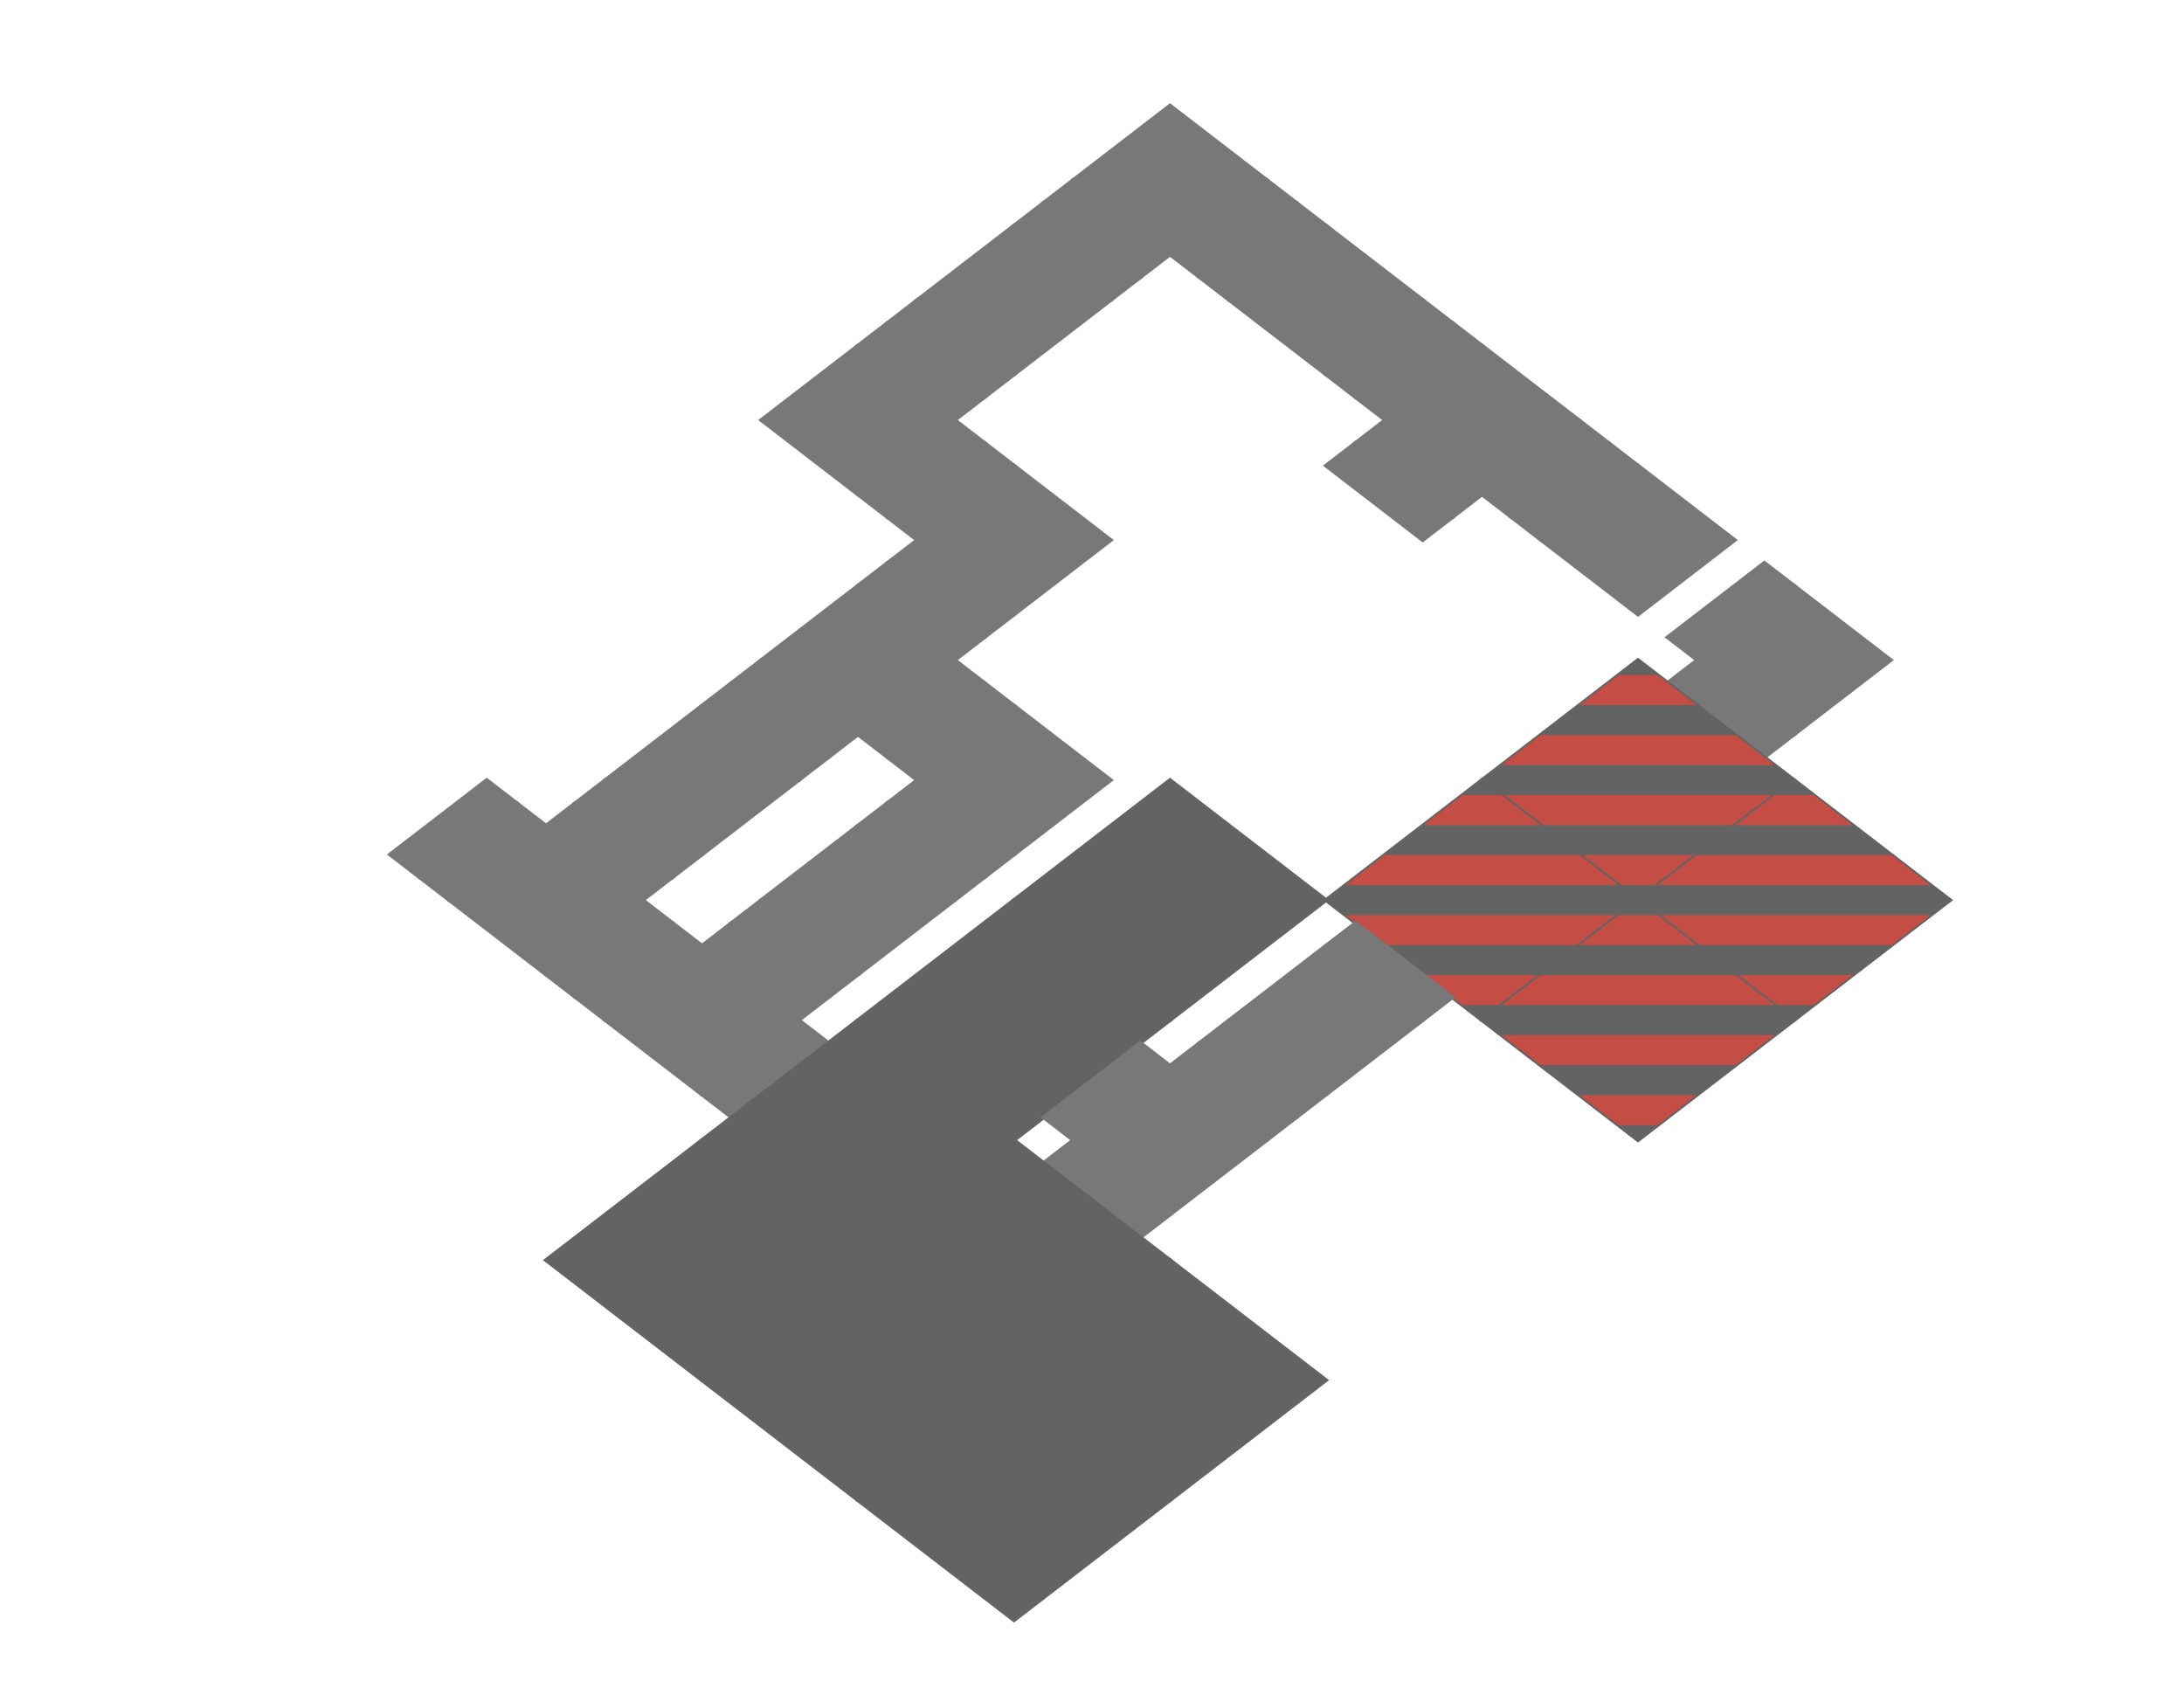
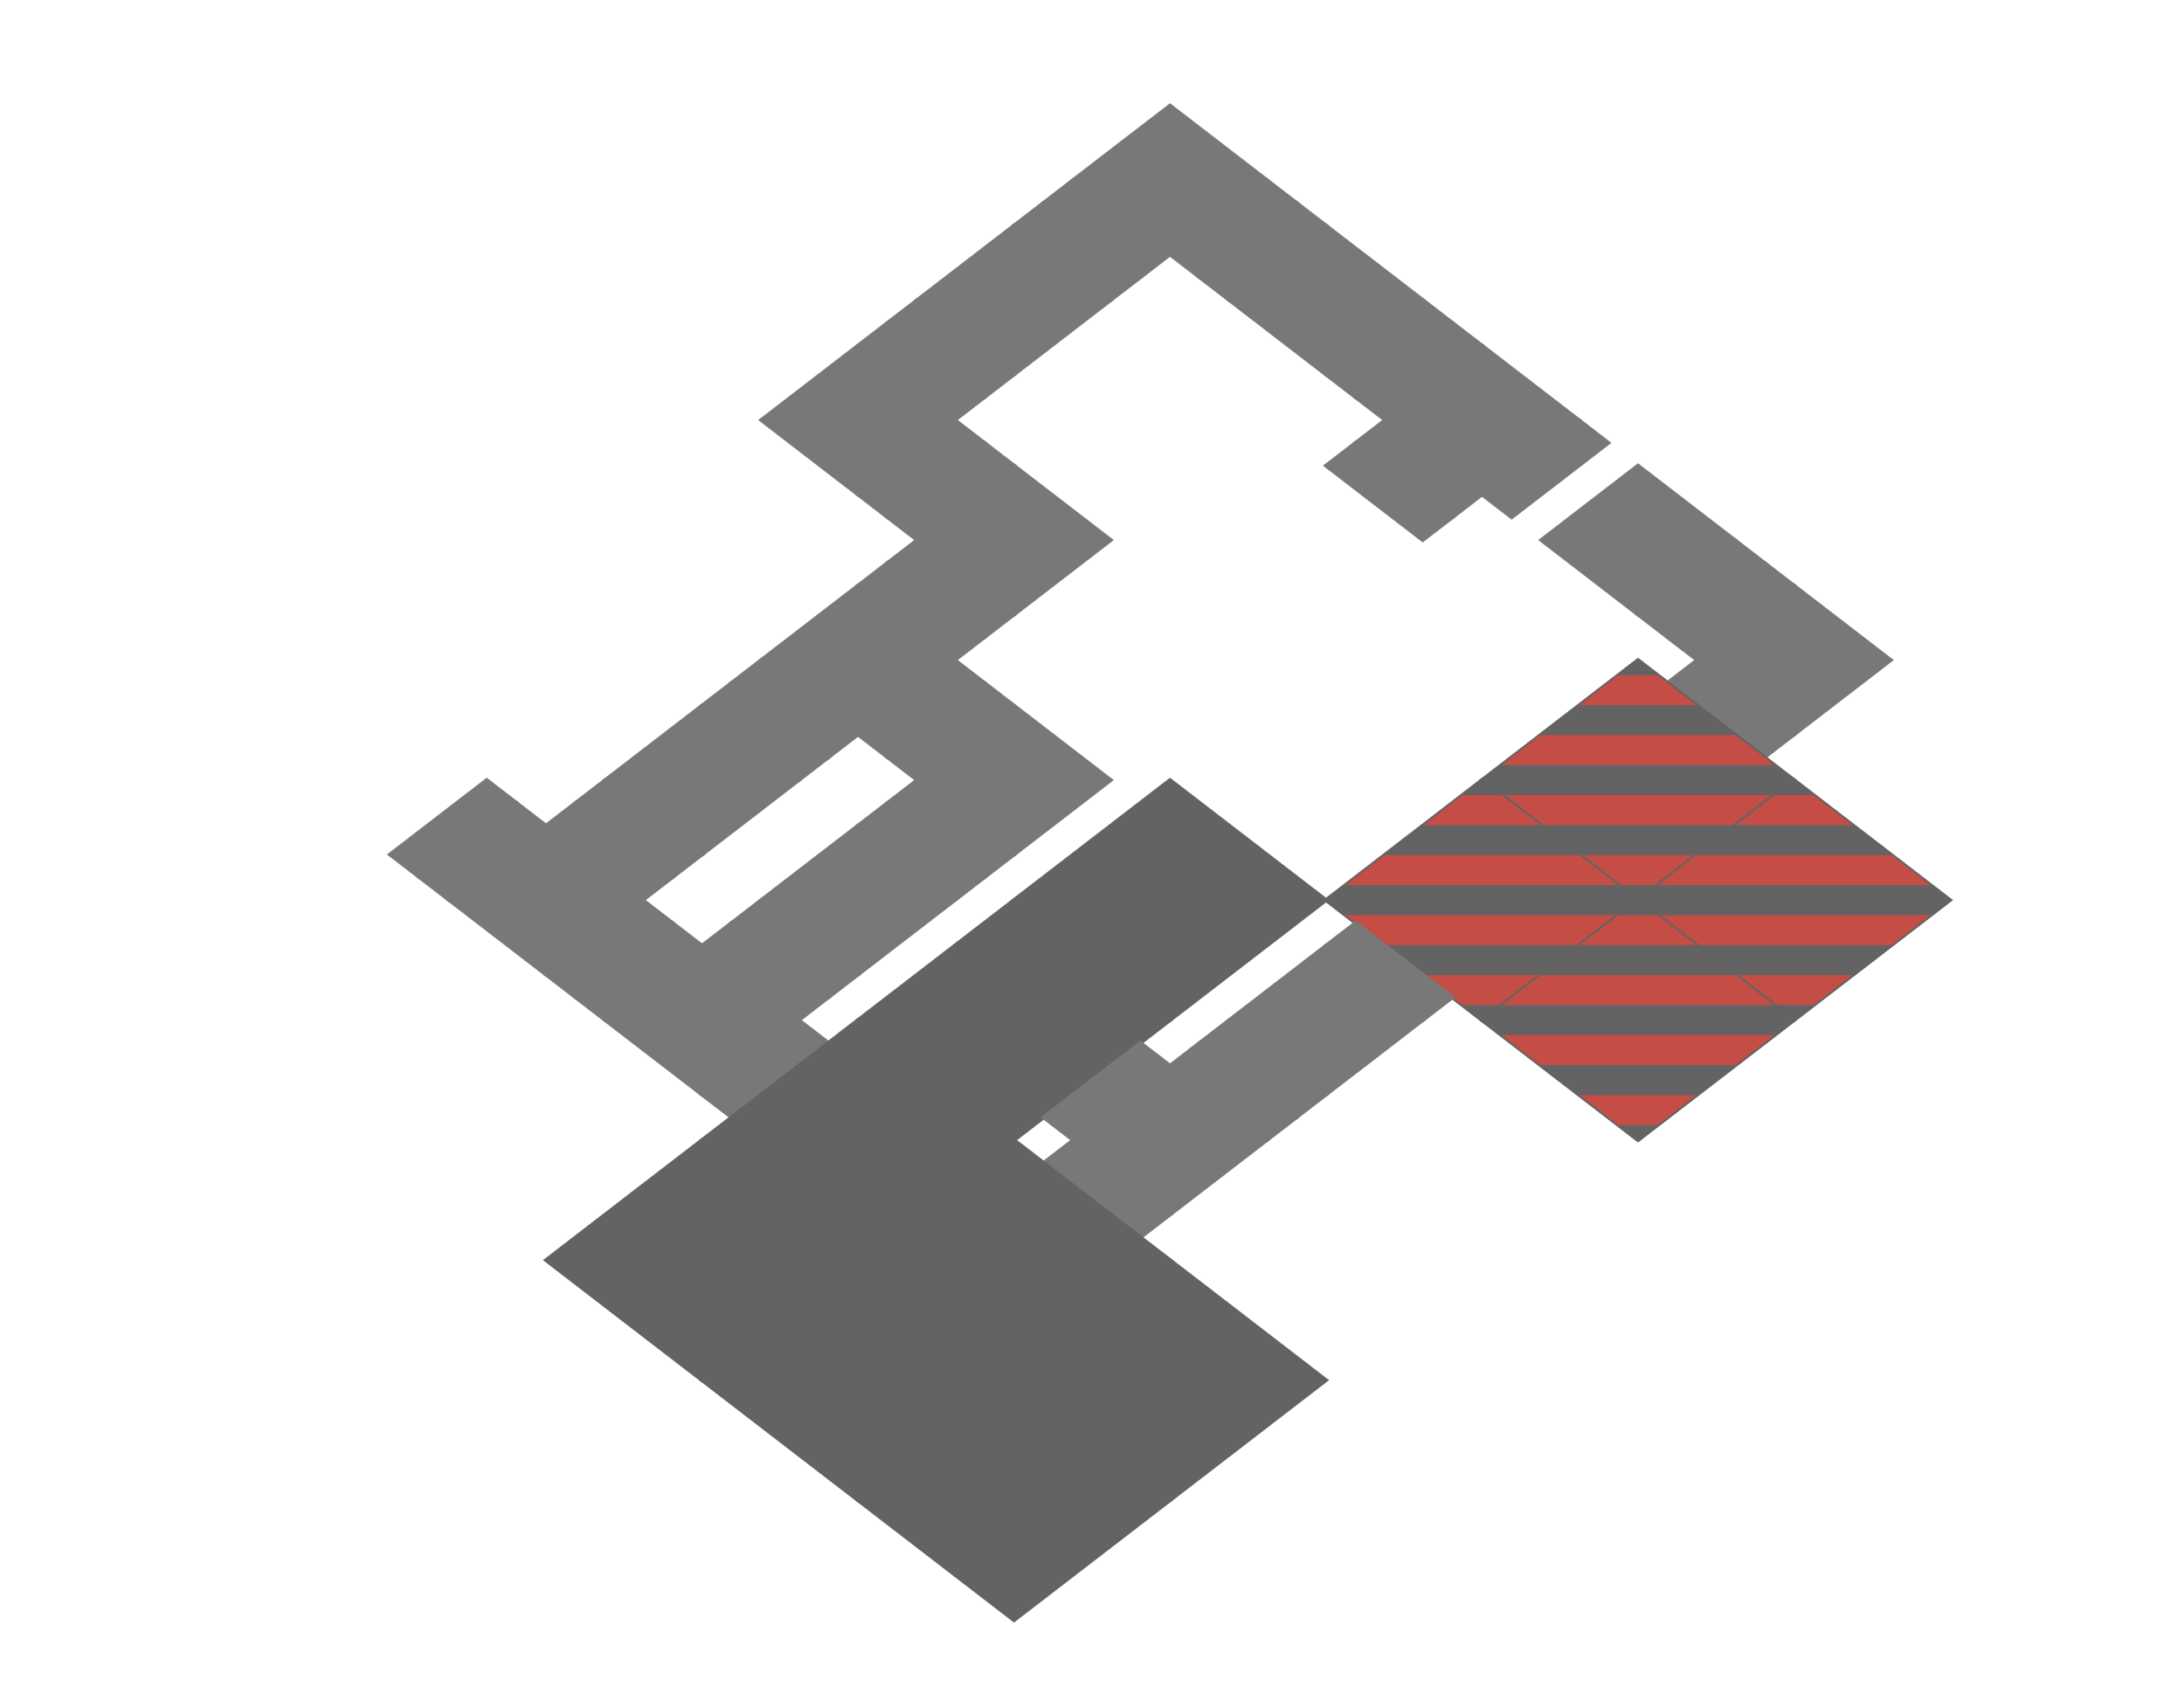
<svg xmlns="http://www.w3.org/2000/svg" width="183.444mm" height="141.111mm" viewBox="0 0 520 400" version="1.2" baseProfile="tiny">
  <defs>
</defs>
  <g fill="none" stroke="black" stroke-width="1" fill-rule="evenodd" stroke-linecap="square" stroke-linejoin="bevel">
    <g fill="none" stroke="#000000" stroke-opacity="1" stroke-width="1" stroke-linecap="square" stroke-linejoin="bevel" transform="matrix(1,0,0,1,0,0)" font-family="Sans Serif" font-size="9" font-weight="400" font-style="normal">
</g>
    <g fill="#787878" fill-opacity="1" stroke="#000000" stroke-opacity="0" stroke-width="1" stroke-linecap="square" stroke-linejoin="bevel" transform="matrix(37.1429,28.5714,-37.1429,28.5714,278.571,14.2857)" font-family="Sans Serif" font-size="9" font-weight="400" font-style="normal">
      <rect x="0.18" y="0.18" width="0.64" height="0.64" />
      <rect x="0.8" y="0.18" width="0.21" height="0.64" />
      <rect x="0.18" y="0.8" width="0.64" height="0.21" />
    </g>
    <g fill="none" stroke="#000000" stroke-opacity="1" stroke-width="1" stroke-linecap="square" stroke-linejoin="bevel" transform="matrix(1,0,0,1,0,0)" font-family="Sans Serif" font-size="9" font-weight="400" font-style="normal">
</g>
    <g fill="#787878" fill-opacity="1" stroke="#000000" stroke-opacity="0" stroke-width="1" stroke-linecap="square" stroke-linejoin="bevel" transform="matrix(37.1429,28.5714,-37.1429,28.5714,315.714,42.8571)" font-family="Sans Serif" font-size="9" font-weight="400" font-style="normal">
      <rect x="0.18" y="0.18" width="0.64" height="0.64" />
      <rect x="0.8" y="0.18" width="0.21" height="0.64" />
      <rect x="-0.01" y="0.18" width="0.21" height="0.64" />
    </g>
    <g fill="none" stroke="#000000" stroke-opacity="1" stroke-width="1" stroke-linecap="square" stroke-linejoin="bevel" transform="matrix(1,0,0,1,0,0)" font-family="Sans Serif" font-size="9" font-weight="400" font-style="normal">
</g>
    <g fill="#787878" fill-opacity="1" stroke="#000000" stroke-opacity="0" stroke-width="1" stroke-linecap="square" stroke-linejoin="bevel" transform="matrix(37.1429,28.5714,-37.1429,28.5714,352.857,71.4286)" font-family="Sans Serif" font-size="9" font-weight="400" font-style="normal">
      <rect x="0.18" y="0.18" width="0.64" height="0.64" />
      <rect x="0.8" y="0.18" width="0.21" height="0.64" />
      <rect x="0.18" y="0.8" width="0.64" height="0.21" />
      <rect x="-0.01" y="0.18" width="0.21" height="0.64" />
    </g>
    <g fill="none" stroke="#000000" stroke-opacity="1" stroke-width="1" stroke-linecap="square" stroke-linejoin="bevel" transform="matrix(1,0,0,1,0,0)" font-family="Sans Serif" font-size="9" font-weight="400" font-style="normal">
</g>
    <g fill="#787878" fill-opacity="1" stroke="#000000" stroke-opacity="0" stroke-width="1" stroke-linecap="square" stroke-linejoin="bevel" transform="matrix(37.1429,28.5714,-37.1429,28.5714,390,100)" font-family="Sans Serif" font-size="9" font-weight="400" font-style="normal">
      <rect x="0.18" y="0.18" width="0.64" height="0.64" />
-       <rect x="-0.01" y="0.18" width="0.21" height="0.64" />
+       <rect x="0.8" y="0.18" width="0.21" height="0.64" />
    </g>
    <g fill="none" stroke="#000000" stroke-opacity="1" stroke-width="1" stroke-linecap="square" stroke-linejoin="bevel" transform="matrix(1,0,0,1,0,0)" font-family="Sans Serif" font-size="9" font-weight="400" font-style="normal">
</g>
    <g fill="#787878" fill-opacity="1" stroke="#000000" stroke-opacity="0" stroke-width="1" stroke-linecap="square" stroke-linejoin="bevel" transform="matrix(37.1429,28.5714,-37.1429,28.5714,427.143,128.571)" font-family="Sans Serif" font-size="9" font-weight="400" font-style="normal">
      <rect x="0.18" y="0.18" width="0.64" height="0.64" />
      <rect x="0.18" y="0.8" width="0.64" height="0.21" />
      <rect x="-0.01" y="0.18" width="0.21" height="0.64" />
    </g>
    <g fill="none" stroke="#000000" stroke-opacity="1" stroke-width="1" stroke-linecap="square" stroke-linejoin="bevel" transform="matrix(1,0,0,1,0,0)" font-family="Sans Serif" font-size="9" font-weight="400" font-style="normal">
</g>
    <g fill="none" stroke="#000000" stroke-opacity="1" stroke-width="1" stroke-linecap="square" stroke-linejoin="bevel" transform="matrix(1,0,0,1,0,0)" font-family="Sans Serif" font-size="9" font-weight="400" font-style="normal">
</g>
    <g fill="#787878" fill-opacity="1" stroke="#000000" stroke-opacity="0" stroke-width="1" stroke-linecap="square" stroke-linejoin="bevel" transform="matrix(37.1429,28.5714,-37.1429,28.5714,241.429,42.8571)" font-family="Sans Serif" font-size="9" font-weight="400" font-style="normal">
      <rect x="0.18" y="0.18" width="0.64" height="0.64" />
      <rect x="0.18" y="-0.01" width="0.64" height="0.21" />
      <rect x="0.18" y="0.8" width="0.64" height="0.21" />
    </g>
    <g fill="none" stroke="#000000" stroke-opacity="1" stroke-width="1" stroke-linecap="square" stroke-linejoin="bevel" transform="matrix(1,0,0,1,0,0)" font-family="Sans Serif" font-size="9" font-weight="400" font-style="normal">
</g>
    <g fill="none" stroke="#000000" stroke-opacity="1" stroke-width="1" stroke-linecap="square" stroke-linejoin="bevel" transform="matrix(1,0,0,1,0,0)" font-family="Sans Serif" font-size="9" font-weight="400" font-style="normal">
</g>
    <g fill="#787878" fill-opacity="1" stroke="#000000" stroke-opacity="0" stroke-width="1" stroke-linecap="square" stroke-linejoin="bevel" transform="matrix(37.1429,28.5714,-37.1429,28.5714,315.714,100)" font-family="Sans Serif" font-size="9" font-weight="400" font-style="normal">
      <rect x="0.18" y="-0.01" width="0.64" height="0.21" />
    </g>
    <g fill="none" stroke="#000000" stroke-opacity="1" stroke-width="1" stroke-linecap="square" stroke-linejoin="bevel" transform="matrix(1,0,0,1,0,0)" font-family="Sans Serif" font-size="9" font-weight="400" font-style="normal">
</g>
    <g fill="none" stroke="#000000" stroke-opacity="1" stroke-width="1" stroke-linecap="square" stroke-linejoin="bevel" transform="matrix(1,0,0,1,0,0)" font-family="Sans Serif" font-size="9" font-weight="400" font-style="normal">
</g>
    <g fill="#636363" fill-opacity="1" stroke="#000000" stroke-opacity="0" stroke-width="1" stroke-linecap="square" stroke-linejoin="bevel" transform="matrix(37.1429,28.5714,-37.1429,28.5714,390,157.143)" font-family="Sans Serif" font-size="9" font-weight="400" font-style="normal">
      <rect x="-0.01" y="-0.01" width="1.02" height="1.02" />
    </g>
    <g fill="#f44336" fill-opacity="0.667" stroke="#000000" stroke-opacity="0" stroke-width="1" stroke-linecap="square" stroke-linejoin="bevel" transform="matrix(37.1429,28.5714,-37.1429,28.5714,390,157.143)" font-family="Sans Serif" font-size="9" font-weight="400" font-style="normal">
      <path vector-effect="none" fill-rule="evenodd" d="M0.125,0 L0.375,0 L0,0.375 L0,0.125 L0.125,0" />
      <path vector-effect="none" fill-rule="evenodd" d="M0.625,0 L0.875,0 L0,0.875 L0,0.625 L0.625,0" />
      <path vector-effect="none" fill-rule="evenodd" d="M0.125,1 L0.375,1 L1,0.375 L1,0.125 L0.125,1" />
      <path vector-effect="none" fill-rule="evenodd" d="M0.625,1 L0.875,1 L1,0.875 L1,0.625 L0.625,1" />
    </g>
    <g fill="none" stroke="#000000" stroke-opacity="1" stroke-width="1" stroke-linecap="square" stroke-linejoin="bevel" transform="matrix(1,0,0,1,0,0)" font-family="Sans Serif" font-size="9" font-weight="400" font-style="normal">
</g>
    <g fill="#636363" fill-opacity="1" stroke="#000000" stroke-opacity="0" stroke-width="1" stroke-linecap="square" stroke-linejoin="bevel" transform="matrix(37.1429,28.5714,-37.1429,28.5714,427.143,185.714)" font-family="Sans Serif" font-size="9" font-weight="400" font-style="normal">
      <rect x="-0.01" y="-0.01" width="1.02" height="1.02" />
    </g>
    <g fill="#f44336" fill-opacity="0.667" stroke="#000000" stroke-opacity="0" stroke-width="1" stroke-linecap="square" stroke-linejoin="bevel" transform="matrix(37.1429,28.5714,-37.1429,28.5714,427.143,185.714)" font-family="Sans Serif" font-size="9" font-weight="400" font-style="normal">
      <path vector-effect="none" fill-rule="evenodd" d="M0.125,0 L0.375,0 L0,0.375 L0,0.125 L0.125,0" />
      <path vector-effect="none" fill-rule="evenodd" d="M0.625,0 L0.875,0 L0,0.875 L0,0.625 L0.625,0" />
      <path vector-effect="none" fill-rule="evenodd" d="M0.125,1 L0.375,1 L1,0.375 L1,0.125 L0.125,1" />
      <path vector-effect="none" fill-rule="evenodd" d="M0.625,1 L0.875,1 L1,0.875 L1,0.625 L0.625,1" />
    </g>
    <g fill="none" stroke="#000000" stroke-opacity="1" stroke-width="1" stroke-linecap="square" stroke-linejoin="bevel" transform="matrix(1,0,0,1,0,0)" font-family="Sans Serif" font-size="9" font-weight="400" font-style="normal">
</g>
    <g fill="#787878" fill-opacity="1" stroke="#000000" stroke-opacity="0" stroke-width="1" stroke-linecap="square" stroke-linejoin="bevel" transform="matrix(37.1429,28.5714,-37.1429,28.5714,204.286,71.4286)" font-family="Sans Serif" font-size="9" font-weight="400" font-style="normal">
      <rect x="0.18" y="0.18" width="0.64" height="0.64" />
      <rect x="0.18" y="-0.01" width="0.64" height="0.21" />
      <rect x="0.8" y="0.18" width="0.21" height="0.64" />
    </g>
    <g fill="none" stroke="#000000" stroke-opacity="1" stroke-width="1" stroke-linecap="square" stroke-linejoin="bevel" transform="matrix(1,0,0,1,0,0)" font-family="Sans Serif" font-size="9" font-weight="400" font-style="normal">
</g>
    <g fill="#787878" fill-opacity="1" stroke="#000000" stroke-opacity="0" stroke-width="1" stroke-linecap="square" stroke-linejoin="bevel" transform="matrix(37.1429,28.5714,-37.1429,28.5714,241.429,100)" font-family="Sans Serif" font-size="9" font-weight="400" font-style="normal">
      <rect x="0.18" y="0.18" width="0.64" height="0.64" />
      <rect x="0.18" y="0.8" width="0.64" height="0.21" />
      <rect x="-0.01" y="0.18" width="0.21" height="0.64" />
    </g>
    <g fill="none" stroke="#000000" stroke-opacity="1" stroke-width="1" stroke-linecap="square" stroke-linejoin="bevel" transform="matrix(1,0,0,1,0,0)" font-family="Sans Serif" font-size="9" font-weight="400" font-style="normal">
</g>
    <g fill="none" stroke="#000000" stroke-opacity="1" stroke-width="1" stroke-linecap="square" stroke-linejoin="bevel" transform="matrix(1,0,0,1,0,0)" font-family="Sans Serif" font-size="9" font-weight="400" font-style="normal">
</g>
    <g fill="none" stroke="#000000" stroke-opacity="1" stroke-width="1" stroke-linecap="square" stroke-linejoin="bevel" transform="matrix(1,0,0,1,0,0)" font-family="Sans Serif" font-size="9" font-weight="400" font-style="normal">
</g>
    <g fill="#636363" fill-opacity="1" stroke="#000000" stroke-opacity="0" stroke-width="1" stroke-linecap="square" stroke-linejoin="bevel" transform="matrix(37.1429,28.5714,-37.1429,28.5714,352.857,185.714)" font-family="Sans Serif" font-size="9" font-weight="400" font-style="normal">
      <rect x="-0.01" y="-0.01" width="1.02" height="1.02" />
    </g>
    <g fill="#f44336" fill-opacity="0.667" stroke="#000000" stroke-opacity="0" stroke-width="1" stroke-linecap="square" stroke-linejoin="bevel" transform="matrix(37.1429,28.5714,-37.1429,28.5714,352.857,185.714)" font-family="Sans Serif" font-size="9" font-weight="400" font-style="normal">
      <path vector-effect="none" fill-rule="evenodd" d="M0.125,0 L0.375,0 L0,0.375 L0,0.125 L0.125,0" />
      <path vector-effect="none" fill-rule="evenodd" d="M0.625,0 L0.875,0 L0,0.875 L0,0.625 L0.625,0" />
      <path vector-effect="none" fill-rule="evenodd" d="M0.125,1 L0.375,1 L1,0.375 L1,0.125 L0.125,1" />
      <path vector-effect="none" fill-rule="evenodd" d="M0.625,1 L0.875,1 L1,0.875 L1,0.625 L0.625,1" />
    </g>
    <g fill="none" stroke="#000000" stroke-opacity="1" stroke-width="1" stroke-linecap="square" stroke-linejoin="bevel" transform="matrix(1,0,0,1,0,0)" font-family="Sans Serif" font-size="9" font-weight="400" font-style="normal">
</g>
    <g fill="#636363" fill-opacity="1" stroke="#000000" stroke-opacity="0" stroke-width="1" stroke-linecap="square" stroke-linejoin="bevel" transform="matrix(37.1429,28.5714,-37.1429,28.5714,390,214.286)" font-family="Sans Serif" font-size="9" font-weight="400" font-style="normal">
      <rect x="-0.01" y="-0.01" width="1.02" height="1.02" />
    </g>
    <g fill="#f44336" fill-opacity="0.667" stroke="#000000" stroke-opacity="0" stroke-width="1" stroke-linecap="square" stroke-linejoin="bevel" transform="matrix(37.1429,28.5714,-37.1429,28.5714,390,214.286)" font-family="Sans Serif" font-size="9" font-weight="400" font-style="normal">
      <path vector-effect="none" fill-rule="evenodd" d="M0.125,0 L0.375,0 L0,0.375 L0,0.125 L0.125,0" />
      <path vector-effect="none" fill-rule="evenodd" d="M0.625,0 L0.875,0 L0,0.875 L0,0.625 L0.625,0" />
      <path vector-effect="none" fill-rule="evenodd" d="M0.125,1 L0.375,1 L1,0.375 L1,0.125 L0.125,1" />
      <path vector-effect="none" fill-rule="evenodd" d="M0.625,1 L0.875,1 L1,0.875 L1,0.625 L0.625,1" />
    </g>
    <g fill="none" stroke="#000000" stroke-opacity="1" stroke-width="1" stroke-linecap="square" stroke-linejoin="bevel" transform="matrix(1,0,0,1,0,0)" font-family="Sans Serif" font-size="9" font-weight="400" font-style="normal">
</g>
    <g fill="none" stroke="#000000" stroke-opacity="1" stroke-width="1" stroke-linecap="square" stroke-linejoin="bevel" transform="matrix(1,0,0,1,0,0)" font-family="Sans Serif" font-size="9" font-weight="400" font-style="normal">
</g>
    <g fill="#787878" fill-opacity="1" stroke="#000000" stroke-opacity="0" stroke-width="1" stroke-linecap="square" stroke-linejoin="bevel" transform="matrix(37.1429,28.5714,-37.1429,28.5714,204.286,128.571)" font-family="Sans Serif" font-size="9" font-weight="400" font-style="normal">
      <rect x="0.18" y="0.18" width="0.64" height="0.64" />
      <rect x="0.18" y="-0.01" width="0.64" height="0.21" />
      <rect x="0.8" y="0.18" width="0.21" height="0.64" />
      <rect x="0.18" y="0.8" width="0.64" height="0.21" />
    </g>
    <g fill="none" stroke="#000000" stroke-opacity="1" stroke-width="1" stroke-linecap="square" stroke-linejoin="bevel" transform="matrix(1,0,0,1,0,0)" font-family="Sans Serif" font-size="9" font-weight="400" font-style="normal">
</g>
    <g fill="#787878" fill-opacity="1" stroke="#000000" stroke-opacity="0" stroke-width="1" stroke-linecap="square" stroke-linejoin="bevel" transform="matrix(37.1429,28.5714,-37.1429,28.5714,241.429,157.143)" font-family="Sans Serif" font-size="9" font-weight="400" font-style="normal">
      <rect x="0.18" y="0.18" width="0.64" height="0.64" />
      <rect x="0.18" y="0.8" width="0.64" height="0.21" />
      <rect x="-0.01" y="0.18" width="0.21" height="0.64" />
    </g>
    <g fill="none" stroke="#000000" stroke-opacity="1" stroke-width="1" stroke-linecap="square" stroke-linejoin="bevel" transform="matrix(1,0,0,1,0,0)" font-family="Sans Serif" font-size="9" font-weight="400" font-style="normal">
</g>
    <g fill="#636363" fill-opacity="1" stroke="#000000" stroke-opacity="0" stroke-width="1" stroke-linecap="square" stroke-linejoin="bevel" transform="matrix(37.1429,28.5714,-37.1429,28.5714,278.571,185.714)" font-family="Sans Serif" font-size="9" font-weight="400" font-style="normal">
      <rect x="-0.01" y="-0.01" width="1.02" height="1.02" />
    </g>
    <g fill="none" stroke="#000000" stroke-opacity="1" stroke-width="1" stroke-linecap="square" stroke-linejoin="bevel" transform="matrix(1,0,0,1,0,0)" font-family="Sans Serif" font-size="9" font-weight="400" font-style="normal">
</g>
    <g fill="#787878" fill-opacity="1" stroke="#000000" stroke-opacity="0" stroke-width="1" stroke-linecap="square" stroke-linejoin="bevel" transform="matrix(37.1429,28.5714,-37.1429,28.5714,315.714,214.286)" font-family="Sans Serif" font-size="9" font-weight="400" font-style="normal">
      <rect x="0.18" y="0.18" width="0.64" height="0.64" />
      <rect x="0.18" y="-0.01" width="0.64" height="0.21" />
      <rect x="0.18" y="0.8" width="0.64" height="0.21" />
    </g>
    <g fill="none" stroke="#000000" stroke-opacity="1" stroke-width="1" stroke-linecap="square" stroke-linejoin="bevel" transform="matrix(1,0,0,1,0,0)" font-family="Sans Serif" font-size="9" font-weight="400" font-style="normal">
</g>
    <g fill="none" stroke="#000000" stroke-opacity="1" stroke-width="1" stroke-linecap="square" stroke-linejoin="bevel" transform="matrix(1,0,0,1,0,0)" font-family="Sans Serif" font-size="9" font-weight="400" font-style="normal">
</g>
    <g fill="none" stroke="#000000" stroke-opacity="1" stroke-width="1" stroke-linecap="square" stroke-linejoin="bevel" transform="matrix(1,0,0,1,0,0)" font-family="Sans Serif" font-size="9" font-weight="400" font-style="normal">
</g>
    <g fill="#787878" fill-opacity="1" stroke="#000000" stroke-opacity="0" stroke-width="1" stroke-linecap="square" stroke-linejoin="bevel" transform="matrix(37.1429,28.5714,-37.1429,28.5714,167.143,157.143)" font-family="Sans Serif" font-size="9" font-weight="400" font-style="normal">
      <rect x="0.18" y="0.18" width="0.64" height="0.64" />
      <rect x="0.18" y="-0.01" width="0.64" height="0.21" />
      <rect x="0.18" y="0.8" width="0.64" height="0.21" />
    </g>
    <g fill="none" stroke="#000000" stroke-opacity="1" stroke-width="1" stroke-linecap="square" stroke-linejoin="bevel" transform="matrix(1,0,0,1,0,0)" font-family="Sans Serif" font-size="9" font-weight="400" font-style="normal">
</g>
    <g fill="#787878" fill-opacity="1" stroke="#000000" stroke-opacity="0" stroke-width="1" stroke-linecap="square" stroke-linejoin="bevel" transform="matrix(37.1429,28.5714,-37.1429,28.5714,204.286,185.714)" font-family="Sans Serif" font-size="9" font-weight="400" font-style="normal">
      <rect x="0.18" y="0.18" width="0.64" height="0.64" />
      <rect x="0.18" y="-0.01" width="0.64" height="0.21" />
      <rect x="0.18" y="0.8" width="0.64" height="0.21" />
    </g>
    <g fill="none" stroke="#000000" stroke-opacity="1" stroke-width="1" stroke-linecap="square" stroke-linejoin="bevel" transform="matrix(1,0,0,1,0,0)" font-family="Sans Serif" font-size="9" font-weight="400" font-style="normal">
</g>
    <g fill="#636363" fill-opacity="1" stroke="#000000" stroke-opacity="0" stroke-width="1" stroke-linecap="square" stroke-linejoin="bevel" transform="matrix(37.1429,28.5714,-37.1429,28.5714,241.429,214.286)" font-family="Sans Serif" font-size="9" font-weight="400" font-style="normal">
      <rect x="-0.01" y="-0.01" width="1.02" height="1.02" />
    </g>
    <g fill="none" stroke="#000000" stroke-opacity="1" stroke-width="1" stroke-linecap="square" stroke-linejoin="bevel" transform="matrix(1,0,0,1,0,0)" font-family="Sans Serif" font-size="9" font-weight="400" font-style="normal">
</g>
    <g fill="#787878" fill-opacity="1" stroke="#000000" stroke-opacity="0" stroke-width="1" stroke-linecap="square" stroke-linejoin="bevel" transform="matrix(37.1429,28.5714,-37.1429,28.5714,278.571,242.857)" font-family="Sans Serif" font-size="9" font-weight="400" font-style="normal">
      <rect x="0.18" y="0.18" width="0.64" height="0.64" />
      <rect x="0.18" y="-0.01" width="0.64" height="0.21" />
      <rect x="0.18" y="0.8" width="0.64" height="0.21" />
      <rect x="-0.01" y="0.18" width="0.21" height="0.64" />
    </g>
    <g fill="none" stroke="#000000" stroke-opacity="1" stroke-width="1" stroke-linecap="square" stroke-linejoin="bevel" transform="matrix(1,0,0,1,0,0)" font-family="Sans Serif" font-size="9" font-weight="400" font-style="normal">
</g>
    <g fill="none" stroke="#000000" stroke-opacity="1" stroke-width="1" stroke-linecap="square" stroke-linejoin="bevel" transform="matrix(1,0,0,1,0,0)" font-family="Sans Serif" font-size="9" font-weight="400" font-style="normal">
</g>
    <g fill="#787878" fill-opacity="1" stroke="#000000" stroke-opacity="0" stroke-width="1" stroke-linecap="square" stroke-linejoin="bevel" transform="matrix(37.1429,28.5714,-37.1429,28.5714,92.8571,157.143)" font-family="Sans Serif" font-size="9" font-weight="400" font-style="normal">
      <rect x="0.8" y="0.18" width="0.21" height="0.64" />
    </g>
    <g fill="none" stroke="#000000" stroke-opacity="1" stroke-width="1" stroke-linecap="square" stroke-linejoin="bevel" transform="matrix(1,0,0,1,0,0)" font-family="Sans Serif" font-size="9" font-weight="400" font-style="normal">
</g>
    <g fill="#787878" fill-opacity="1" stroke="#000000" stroke-opacity="0" stroke-width="1" stroke-linecap="square" stroke-linejoin="bevel" transform="matrix(37.1429,28.5714,-37.1429,28.5714,130,185.714)" font-family="Sans Serif" font-size="9" font-weight="400" font-style="normal">
      <rect x="0.18" y="0.18" width="0.64" height="0.64" />
      <rect x="0.18" y="-0.01" width="0.64" height="0.21" />
      <rect x="0.8" y="0.18" width="0.21" height="0.64" />
      <rect x="-0.01" y="0.18" width="0.21" height="0.64" />
    </g>
    <g fill="none" stroke="#000000" stroke-opacity="1" stroke-width="1" stroke-linecap="square" stroke-linejoin="bevel" transform="matrix(1,0,0,1,0,0)" font-family="Sans Serif" font-size="9" font-weight="400" font-style="normal">
</g>
    <g fill="#787878" fill-opacity="1" stroke="#000000" stroke-opacity="0" stroke-width="1" stroke-linecap="square" stroke-linejoin="bevel" transform="matrix(37.1429,28.5714,-37.1429,28.5714,167.143,214.286)" font-family="Sans Serif" font-size="9" font-weight="400" font-style="normal">
      <rect x="0.18" y="0.18" width="0.64" height="0.64" />
      <rect x="0.18" y="-0.01" width="0.64" height="0.21" />
      <rect x="0.8" y="0.18" width="0.21" height="0.64" />
      <rect x="-0.01" y="0.18" width="0.21" height="0.64" />
    </g>
    <g fill="none" stroke="#000000" stroke-opacity="1" stroke-width="1" stroke-linecap="square" stroke-linejoin="bevel" transform="matrix(1,0,0,1,0,0)" font-family="Sans Serif" font-size="9" font-weight="400" font-style="normal">
</g>
    <g fill="#636363" fill-opacity="1" stroke="#000000" stroke-opacity="0" stroke-width="1" stroke-linecap="square" stroke-linejoin="bevel" transform="matrix(37.1429,28.5714,-37.1429,28.5714,204.286,242.857)" font-family="Sans Serif" font-size="9" font-weight="400" font-style="normal">
      <rect x="-0.01" y="-0.01" width="1.02" height="1.02" />
    </g>
    <g fill="none" stroke="#000000" stroke-opacity="1" stroke-width="1" stroke-linecap="square" stroke-linejoin="bevel" transform="matrix(1,0,0,1,0,0)" font-family="Sans Serif" font-size="9" font-weight="400" font-style="normal">
</g>
    <g fill="#636363" fill-opacity="1" stroke="#000000" stroke-opacity="0" stroke-width="1" stroke-linecap="square" stroke-linejoin="bevel" transform="matrix(37.1429,28.5714,-37.1429,28.5714,241.429,271.429)" font-family="Sans Serif" font-size="9" font-weight="400" font-style="normal">
      <rect x="-0.01" y="-0.01" width="1.02" height="1.02" />
    </g>
    <g fill="none" stroke="#000000" stroke-opacity="1" stroke-width="1" stroke-linecap="square" stroke-linejoin="bevel" transform="matrix(1,0,0,1,0,0)" font-family="Sans Serif" font-size="9" font-weight="400" font-style="normal">
</g>
    <g fill="#636363" fill-opacity="1" stroke="#000000" stroke-opacity="0" stroke-width="1" stroke-linecap="square" stroke-linejoin="bevel" transform="matrix(37.1429,28.5714,-37.1429,28.5714,278.571,300)" font-family="Sans Serif" font-size="9" font-weight="400" font-style="normal">
      <rect x="-0.01" y="-0.01" width="1.02" height="1.02" />
    </g>
    <g fill="none" stroke="#000000" stroke-opacity="1" stroke-width="1" stroke-linecap="square" stroke-linejoin="bevel" transform="matrix(1,0,0,1,0,0)" font-family="Sans Serif" font-size="9" font-weight="400" font-style="normal">
</g>
    <g fill="none" stroke="#000000" stroke-opacity="1" stroke-width="1" stroke-linecap="square" stroke-linejoin="bevel" transform="matrix(1,0,0,1,0,0)" font-family="Sans Serif" font-size="9" font-weight="400" font-style="normal">
</g>
    <g fill="none" stroke="#000000" stroke-opacity="1" stroke-width="1" stroke-linecap="square" stroke-linejoin="bevel" transform="matrix(1,0,0,1,0,0)" font-family="Sans Serif" font-size="9" font-weight="400" font-style="normal">
</g>
    <g fill="none" stroke="#000000" stroke-opacity="1" stroke-width="1" stroke-linecap="square" stroke-linejoin="bevel" transform="matrix(1,0,0,1,0,0)" font-family="Sans Serif" font-size="9" font-weight="400" font-style="normal">
</g>
    <g fill="#636363" fill-opacity="1" stroke="#000000" stroke-opacity="0" stroke-width="1" stroke-linecap="square" stroke-linejoin="bevel" transform="matrix(37.1429,28.5714,-37.1429,28.5714,167.143,271.429)" font-family="Sans Serif" font-size="9" font-weight="400" font-style="normal">
      <rect x="-0.01" y="-0.01" width="1.02" height="1.02" />
    </g>
    <g fill="none" stroke="#000000" stroke-opacity="1" stroke-width="1" stroke-linecap="square" stroke-linejoin="bevel" transform="matrix(1,0,0,1,0,0)" font-family="Sans Serif" font-size="9" font-weight="400" font-style="normal">
</g>
    <g fill="#636363" fill-opacity="1" stroke="#000000" stroke-opacity="0" stroke-width="1" stroke-linecap="square" stroke-linejoin="bevel" transform="matrix(37.1429,28.5714,-37.1429,28.5714,204.286,300)" font-family="Sans Serif" font-size="9" font-weight="400" font-style="normal">
      <rect x="-0.01" y="-0.01" width="1.02" height="1.02" />
    </g>
    <g fill="none" stroke="#000000" stroke-opacity="1" stroke-width="1" stroke-linecap="square" stroke-linejoin="bevel" transform="matrix(1,0,0,1,0,0)" font-family="Sans Serif" font-size="9" font-weight="400" font-style="normal">
</g>
    <g fill="#636363" fill-opacity="1" stroke="#000000" stroke-opacity="0" stroke-width="1" stroke-linecap="square" stroke-linejoin="bevel" transform="matrix(37.1429,28.5714,-37.1429,28.5714,241.429,328.571)" font-family="Sans Serif" font-size="9" font-weight="400" font-style="normal">
      <rect x="-0.01" y="-0.01" width="1.02" height="1.02" />
    </g>
    <g fill="none" stroke="#000000" stroke-opacity="1" stroke-width="1" stroke-linecap="square" stroke-linejoin="bevel" transform="matrix(1,0,0,1,0,0)" font-family="Sans Serif" font-size="9" font-weight="400" font-style="normal">
</g>
  </g>
</svg>
